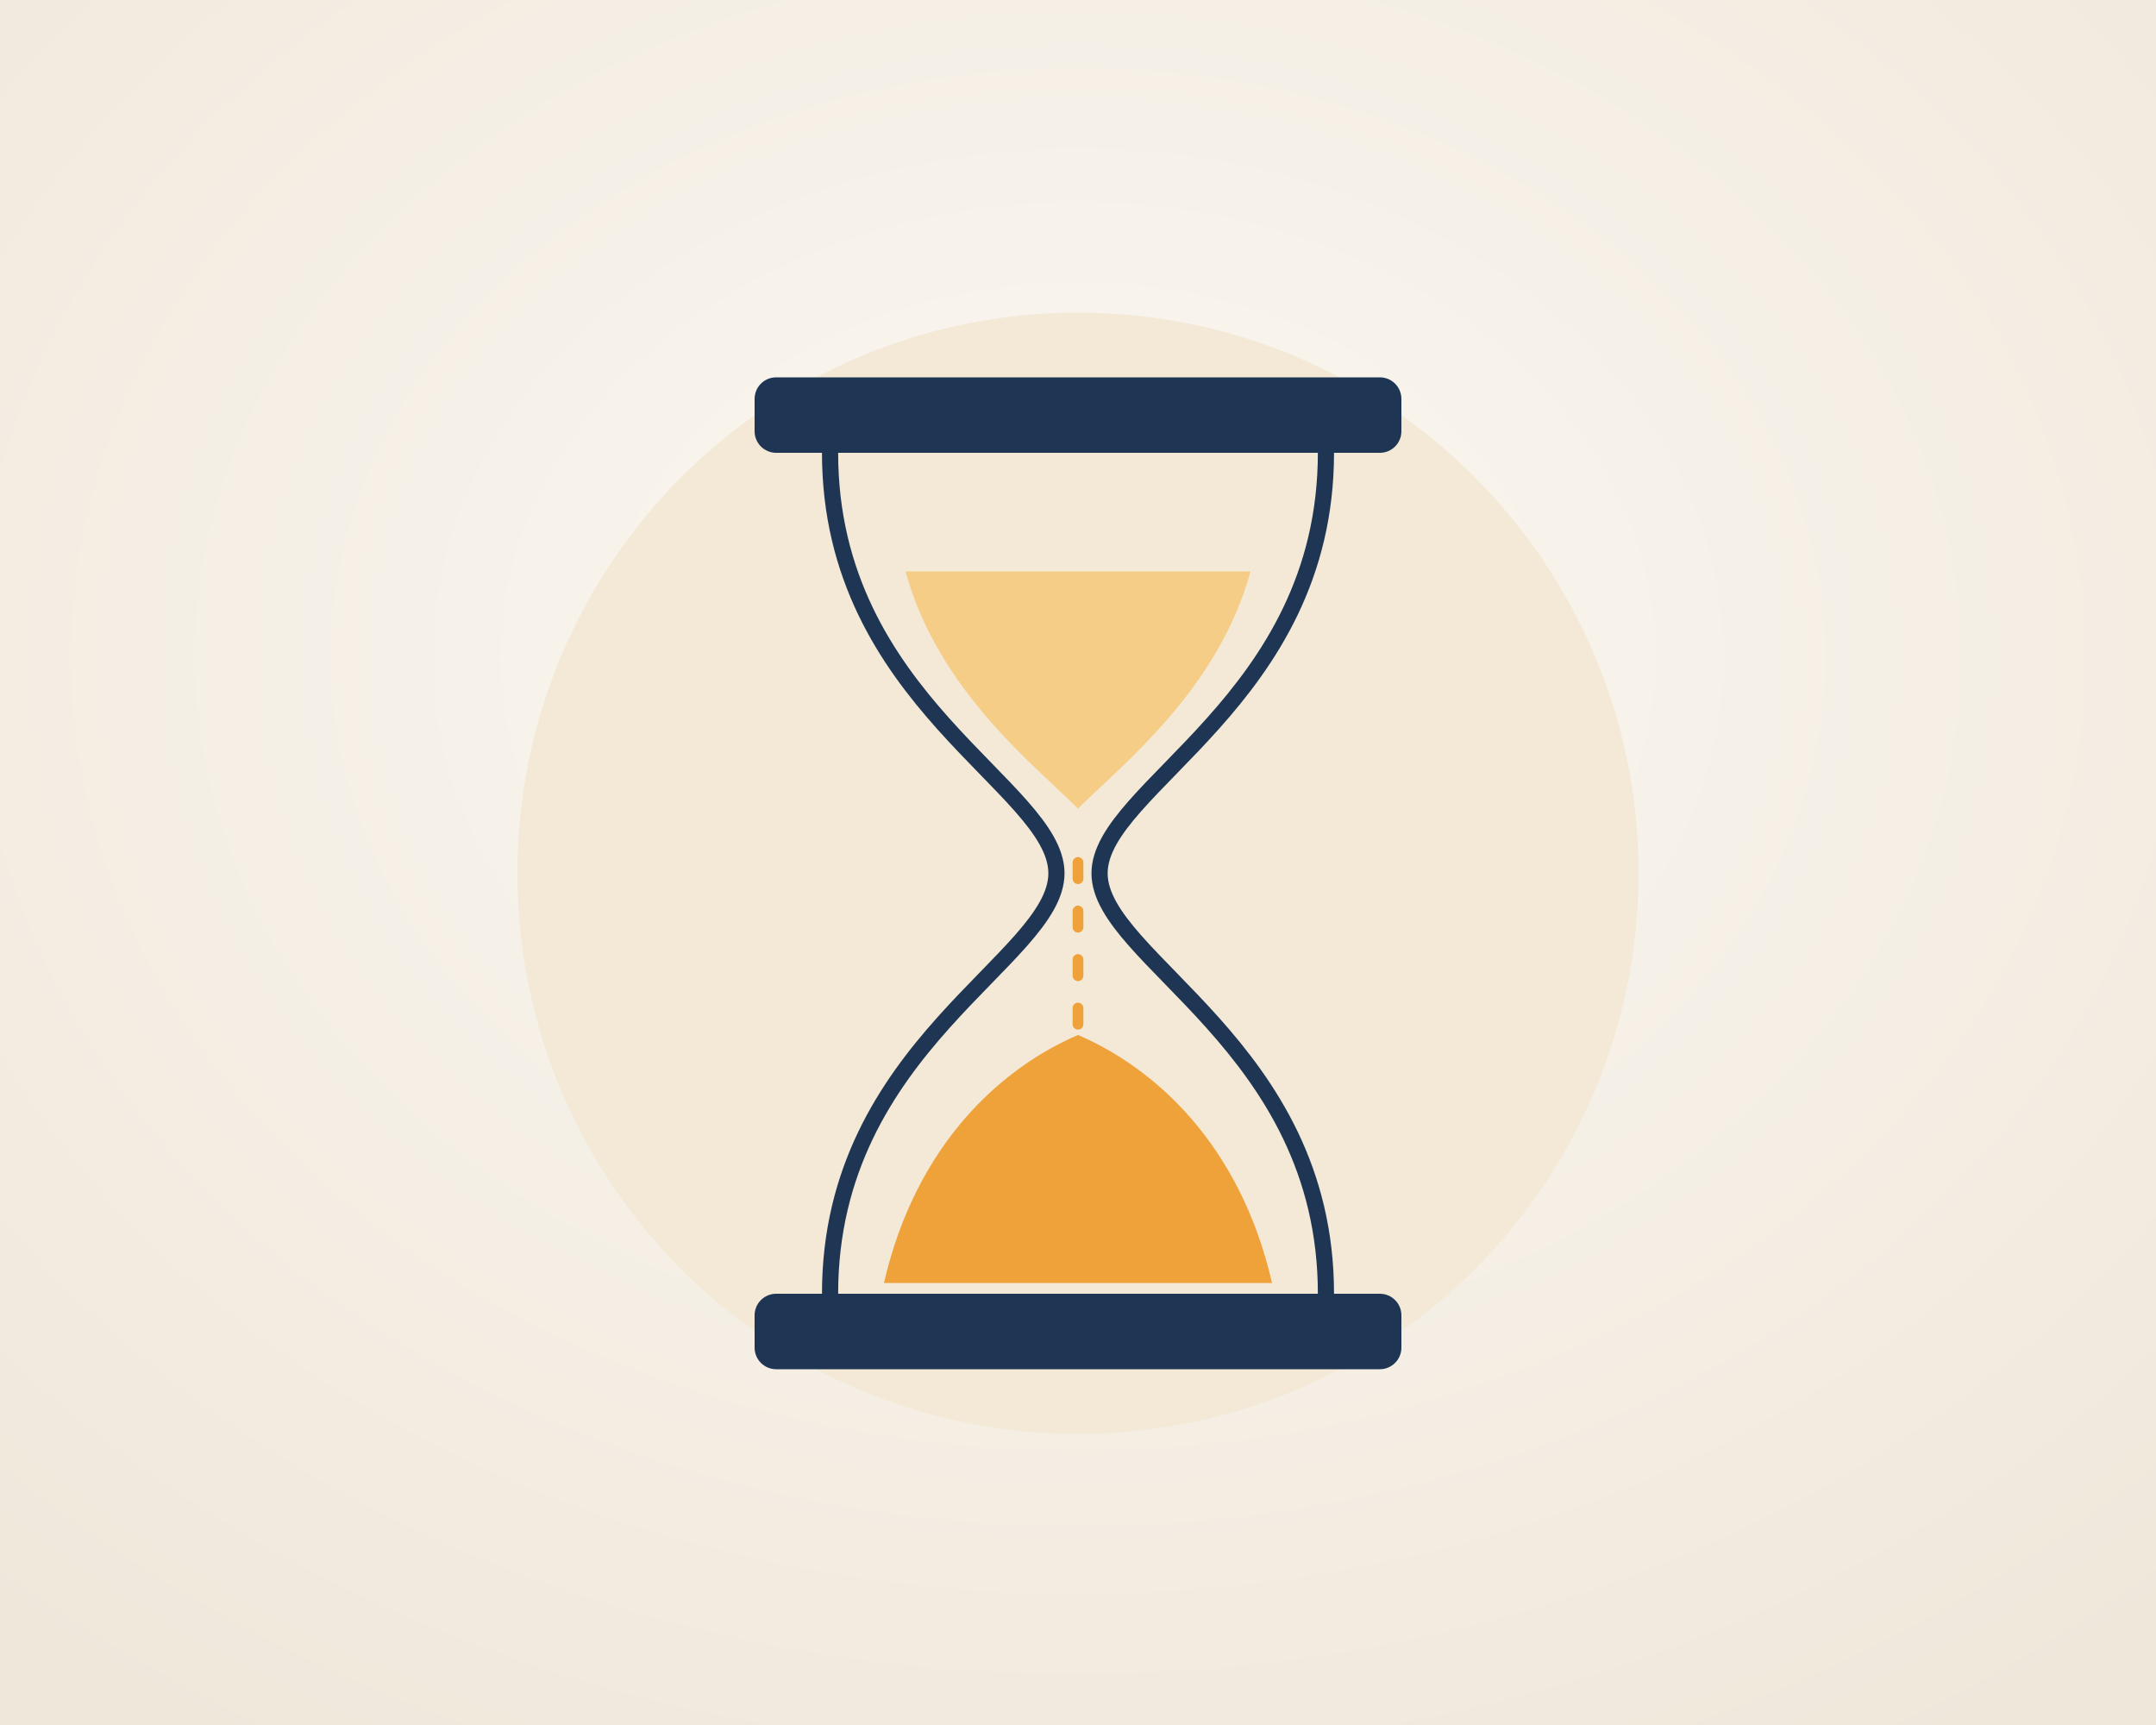
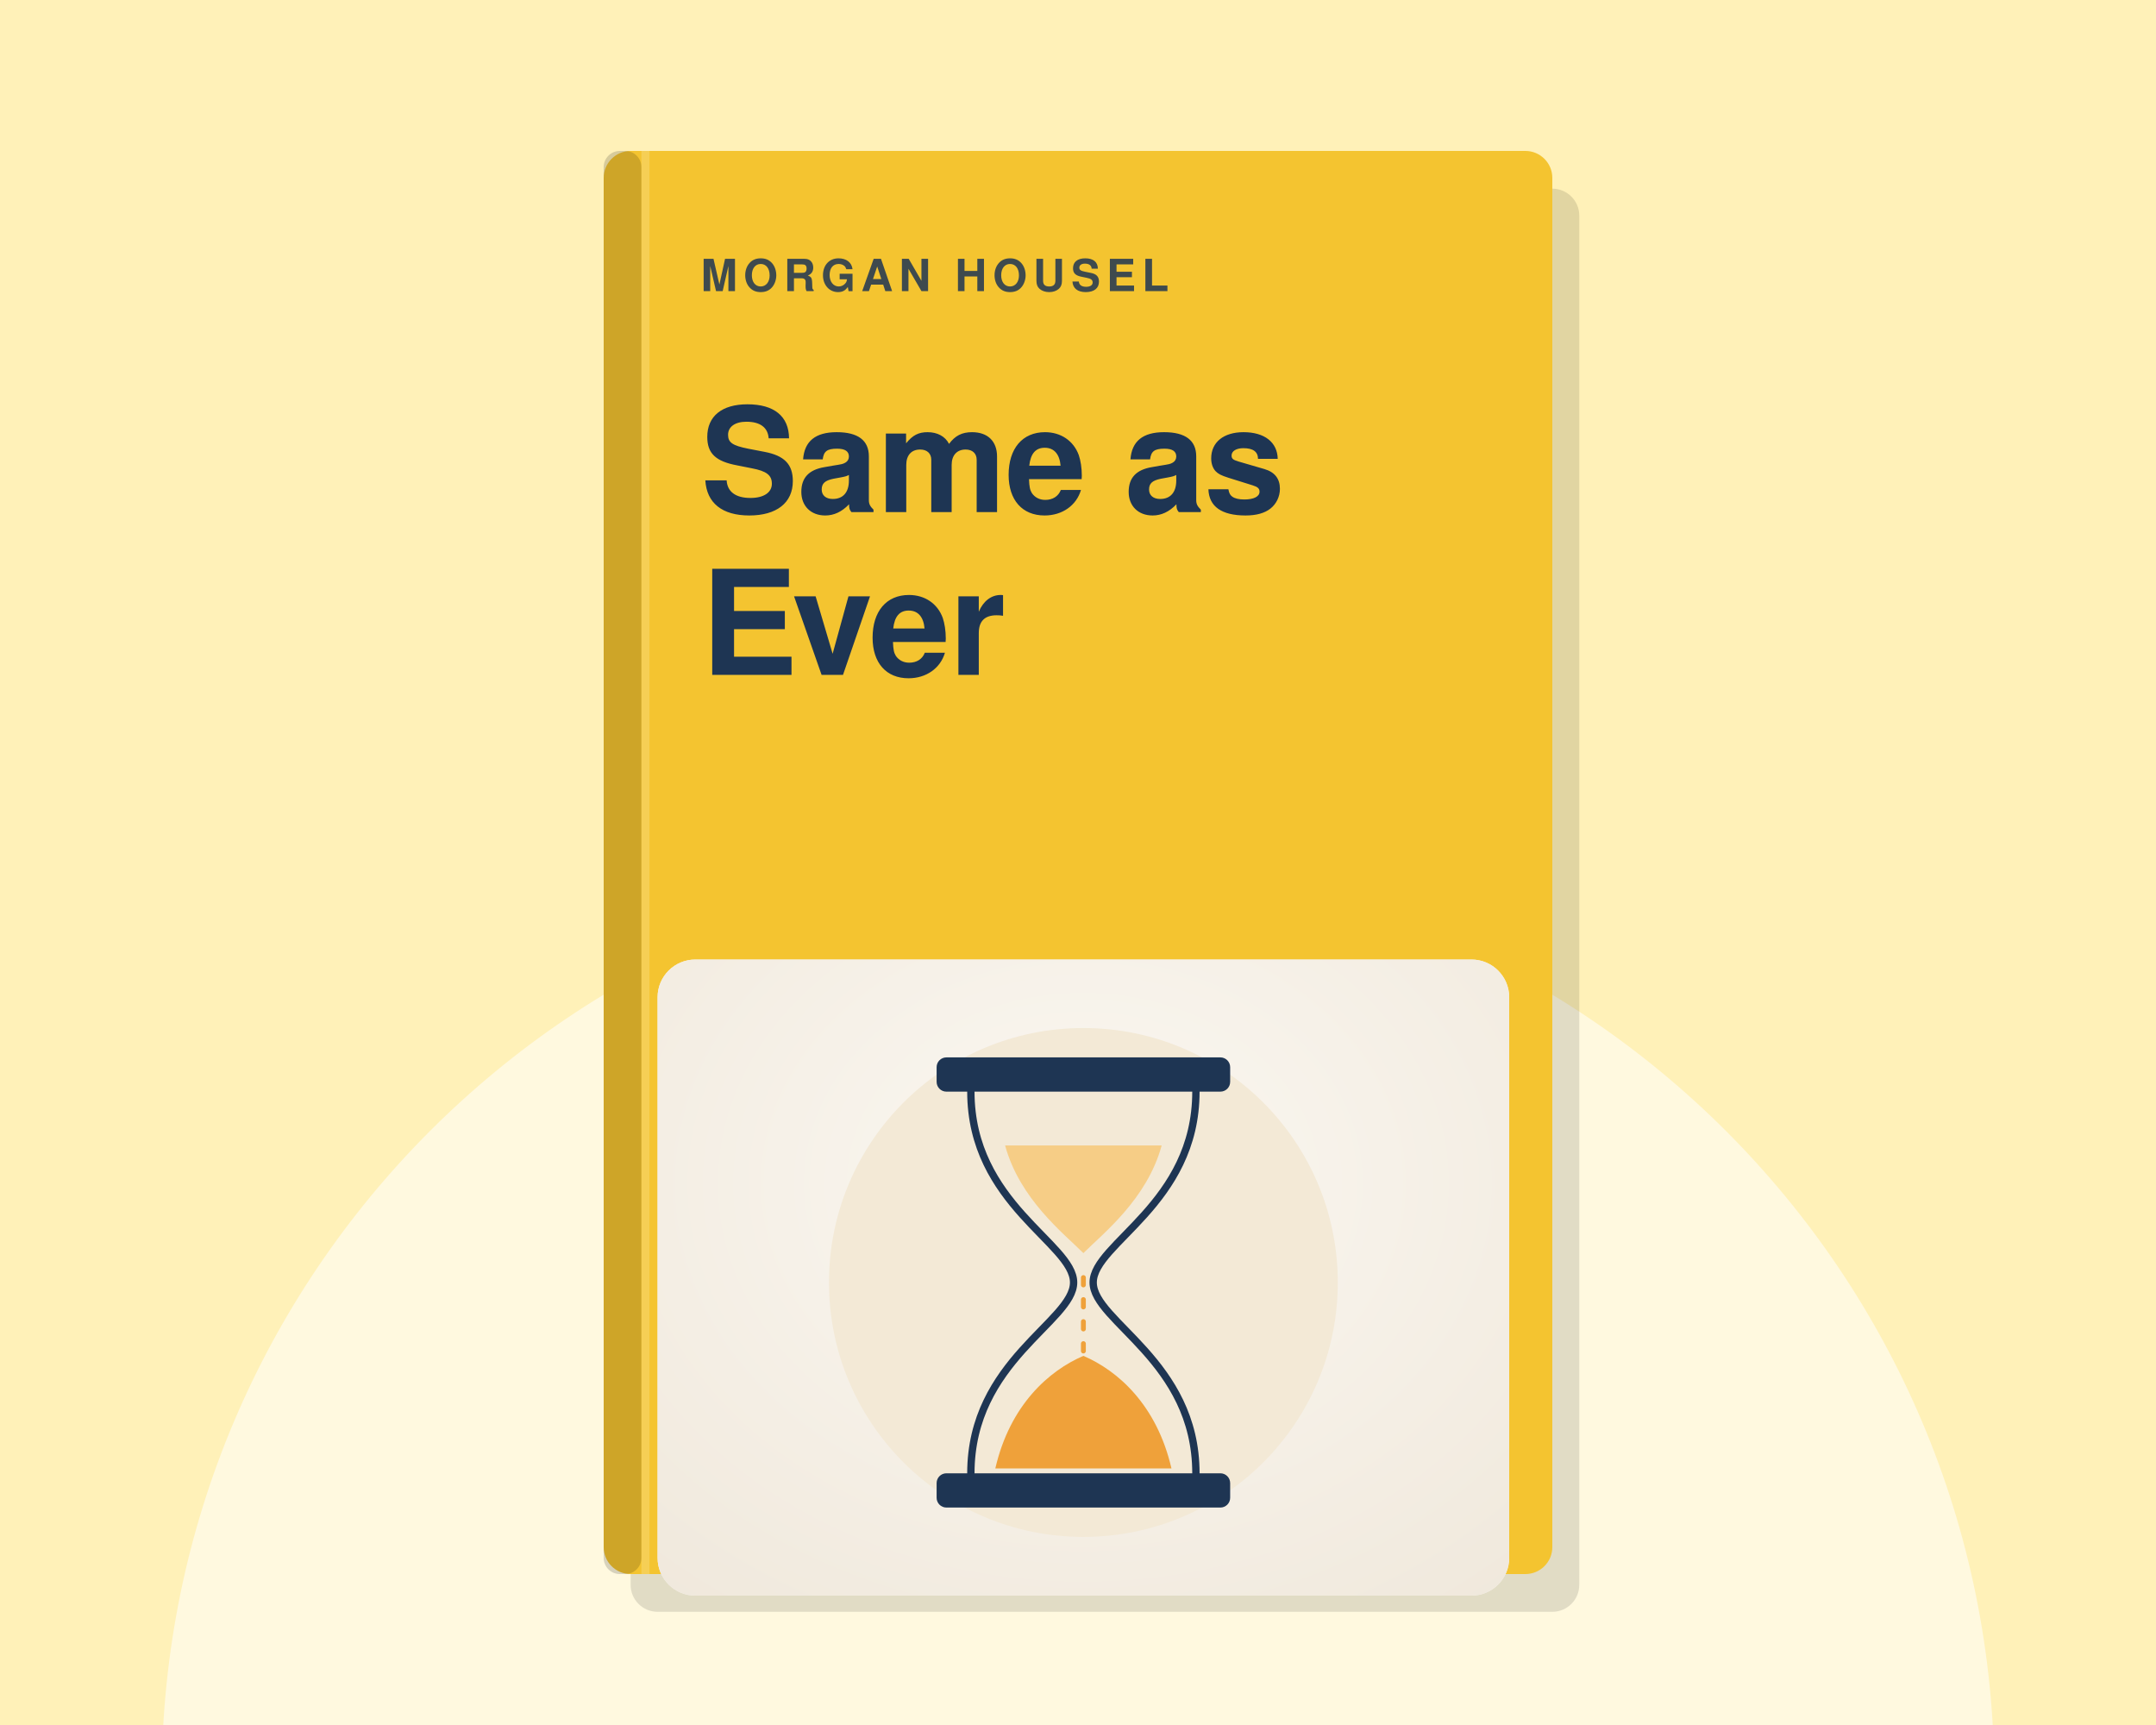
<svg xmlns="http://www.w3.org/2000/svg" viewBox="0 0 400 320">
  <defs>
    <radialGradient id="g" cx="50%" cy="38%" r="75%">
      <stop offset="0" stop-color="#FBF8F2" />
      <stop offset="1" stop-color="#EFE7DA" />
    </radialGradient>
  </defs>
-   <rect width="400" height="320" fill="url(#g)" />
-   <circle cx="200" cy="162" r="104" fill="#F3E9D6" />
-   <rect x="140" y="70" width="120" height="14" rx="4" fill="#1E3553" />
-   <rect x="140" y="240" width="120" height="14" rx="4" fill="#1E3553" />
-   <path d="M154 84C154 130 196 146 196 162 196 178 154 194 154 240M246 84C246 130 204 146 204 162 204 178 246 194 246 240" fill="none" stroke="#1E3553" stroke-width="3" stroke-linecap="round" stroke-linejoin="round" />
-   <path d="M168 106h64c-6 22-24 36-32 44-8-8-26-22-32-44z" fill="#F6CD86" />
-   <path d="M164 238c6-26 22-40 36-46 14 6 30 20 36 46z" fill="#EFA13A" />
-   <path d="M200 160v70" fill="none" stroke="#EFA13A" stroke-width="2" stroke-linecap="round" stroke-linejoin="round" stroke-dasharray="3 6" />
+   <rect width="400" height="320" fill="#FFF1B8" />
+   <circle cx="200" cy="330" r="170" fill="#FFFFFF" opacity=".55" />
+   <rect x="117" y="35" width="176" height="264" rx="5" fill="#000" opacity=".12" />
+   <rect x="112" y="28" width="176" height="264" rx="5" fill="#F4C430" />
+   <rect x="112" y="28" width="7" height="264" rx="3" fill="#000" opacity=".16" />
+   <rect x="119" y="28" width="1.5" height="264" rx="0" fill="#FFF" opacity=".18" />
+   <text x="130" y="95.0" font-family="'Helvetica Neue', Helvetica, Arial, sans-serif" font-weight="800" font-size="27" fill="#1E3553" letter-spacing="-.2">Same as</text>
+   <text x="130" y="125.2" font-family="'Helvetica Neue', Helvetica, Arial, sans-serif" font-weight="800" font-size="27" fill="#1E3553" letter-spacing="-.2">Ever</text>
+   <text x="130" y="54" font-family="'Helvetica Neue', Helvetica, Arial, sans-serif" font-weight="700" font-size="8.2" letter-spacing="1.1" fill="#1E3553" opacity=".85">MORGAN HOUSEL</text>
+   <clipPath id="pc">
+     <rect x="122" y="178" width="158" height="118" rx="7" />
+   </clipPath>
+   <g clip-path="url(#pc)">
+     <rect x="122" y="178" width="158" height="118" fill="#F6F1E8" />
+     <svg x="122" y="178" width="158" height="118" viewBox="20 30 360 260" preserveAspectRatio="xMidYMid slice">
+       <rect width="400" height="320" fill="url(#g)" />
+       <circle cx="200" cy="162" r="104" fill="#F3E9D6" />
+       <rect x="140" y="70" width="120" height="14" rx="4" fill="#1E3553" />
+       <rect x="140" y="240" width="120" height="14" rx="4" fill="#1E3553" />
+       <path d="M154 84C154 130 196 146 196 162 196 178 154 194 154 240M246 84C246 130 204 146 204 162 204 178 246 194 246 240" fill="none" stroke="#1E3553" stroke-width="3" stroke-linecap="round" stroke-linejoin="round" />
+       <path d="M168 106h64c-6 22-24 36-32 44-8-8-26-22-32-44z" fill="#F6CD86" />
+       <path d="M164 238c6-26 22-40 36-46 14 6 30 20 36 46z" fill="#EFA13A" />
+       <path d="M200 160v70" fill="none" stroke="#EFA13A" stroke-width="2" stroke-linecap="round" stroke-linejoin="round" stroke-dasharray="3 6" />
+     </svg>
+   </g>
+   <circle cx="273" cy="280" r="0" fill="none" />
</svg>
